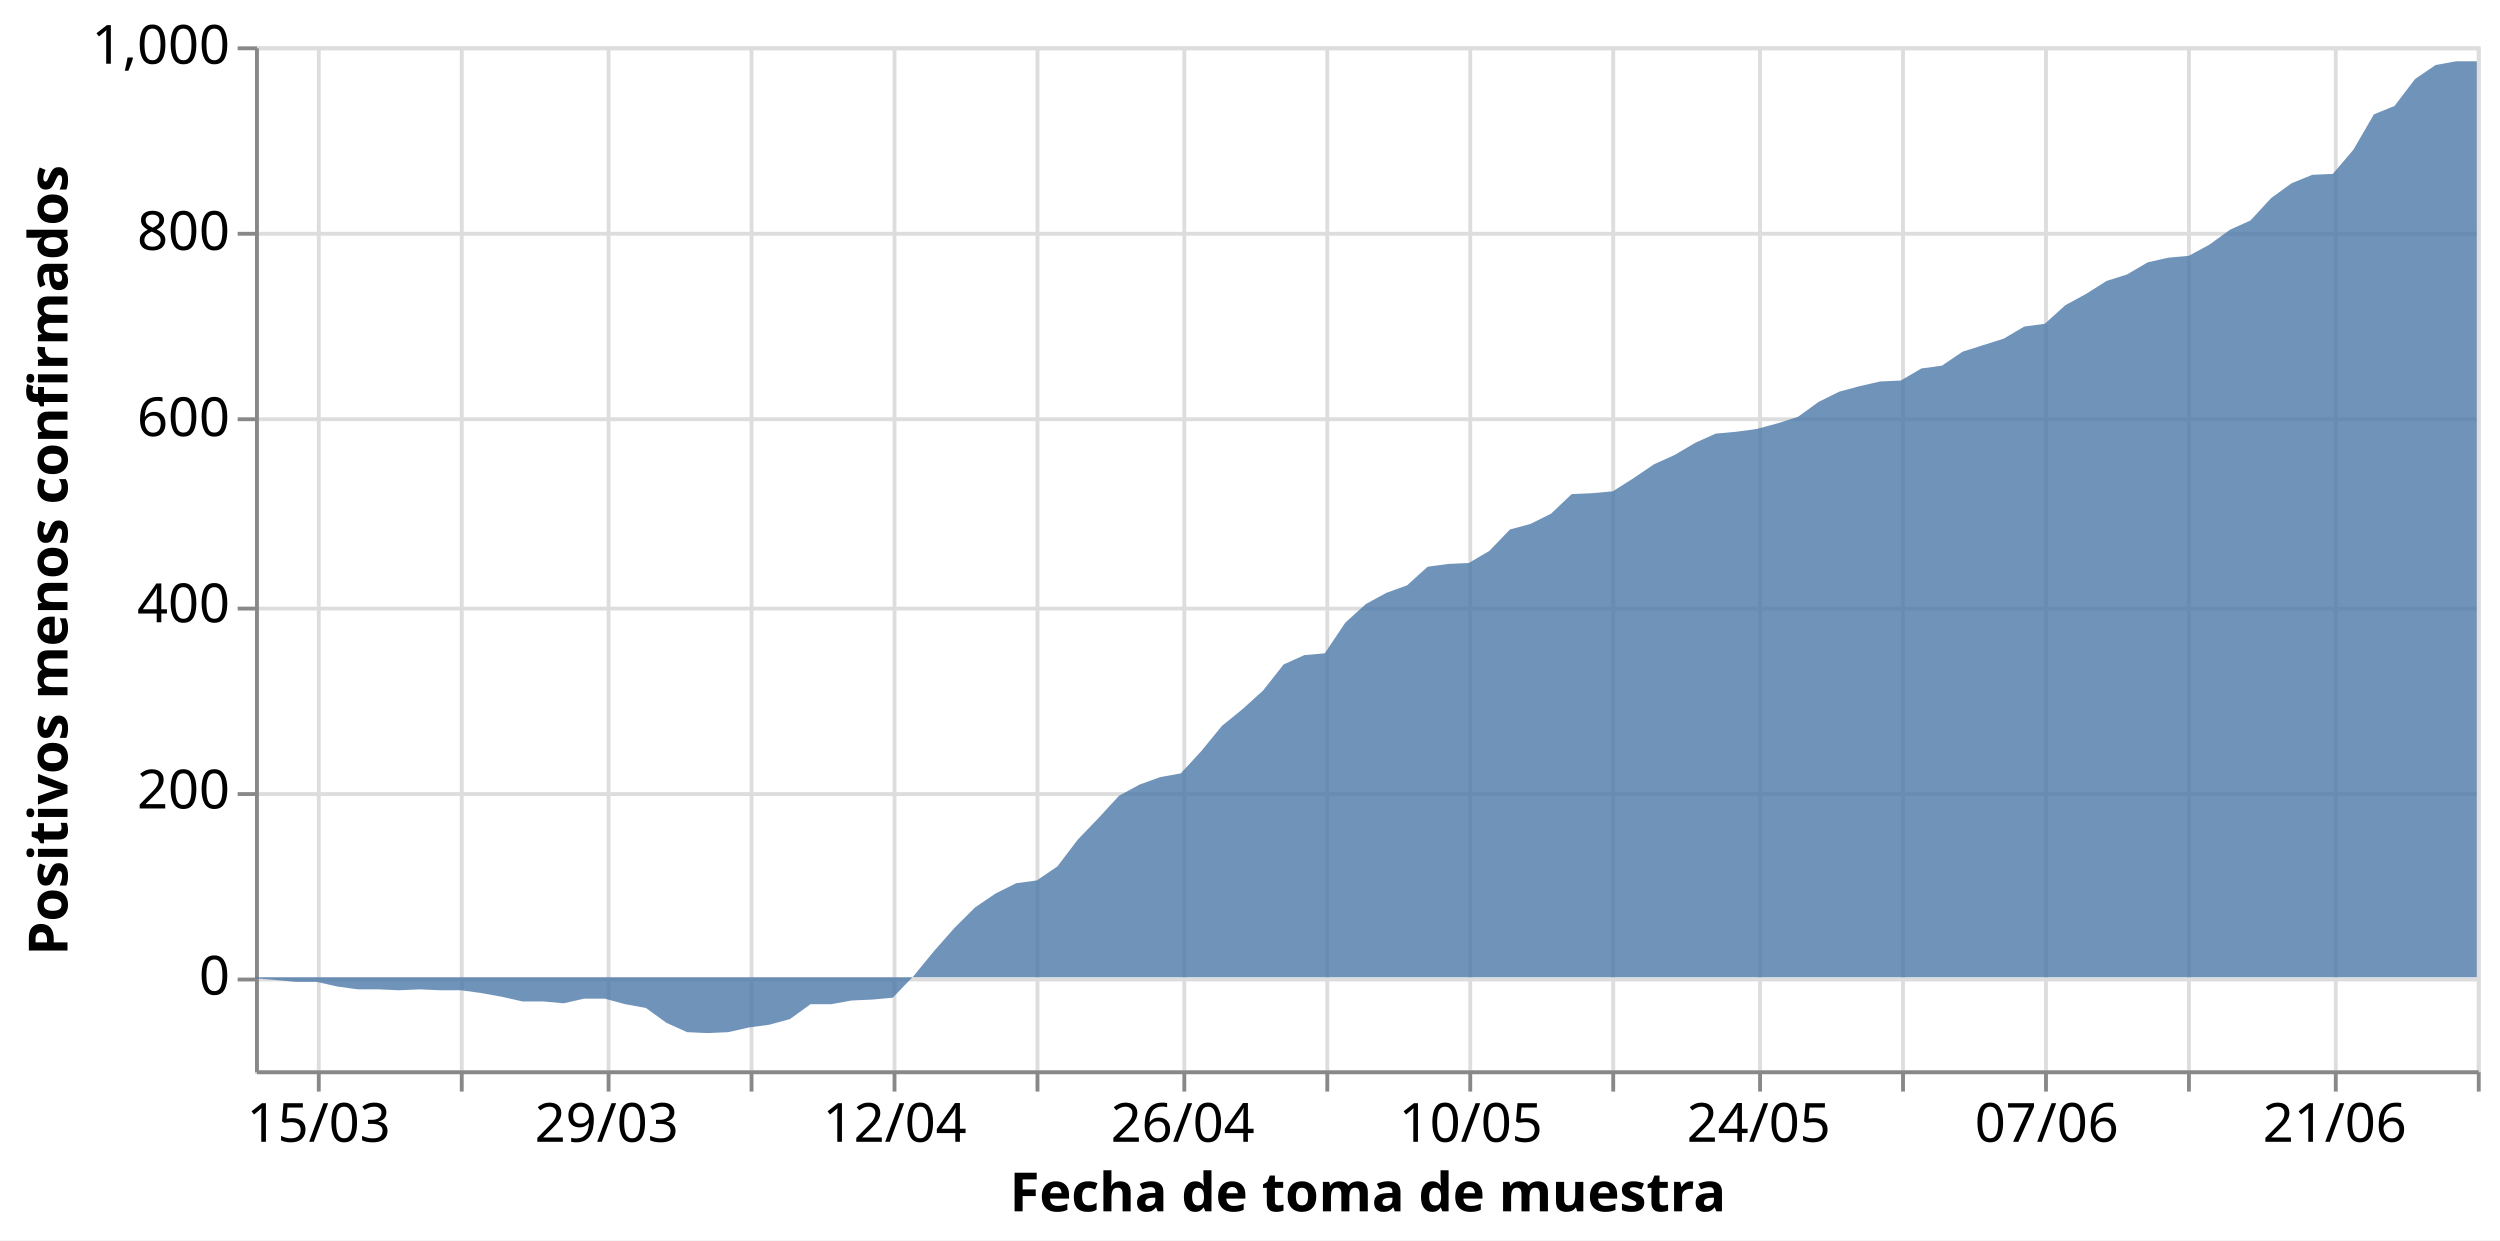
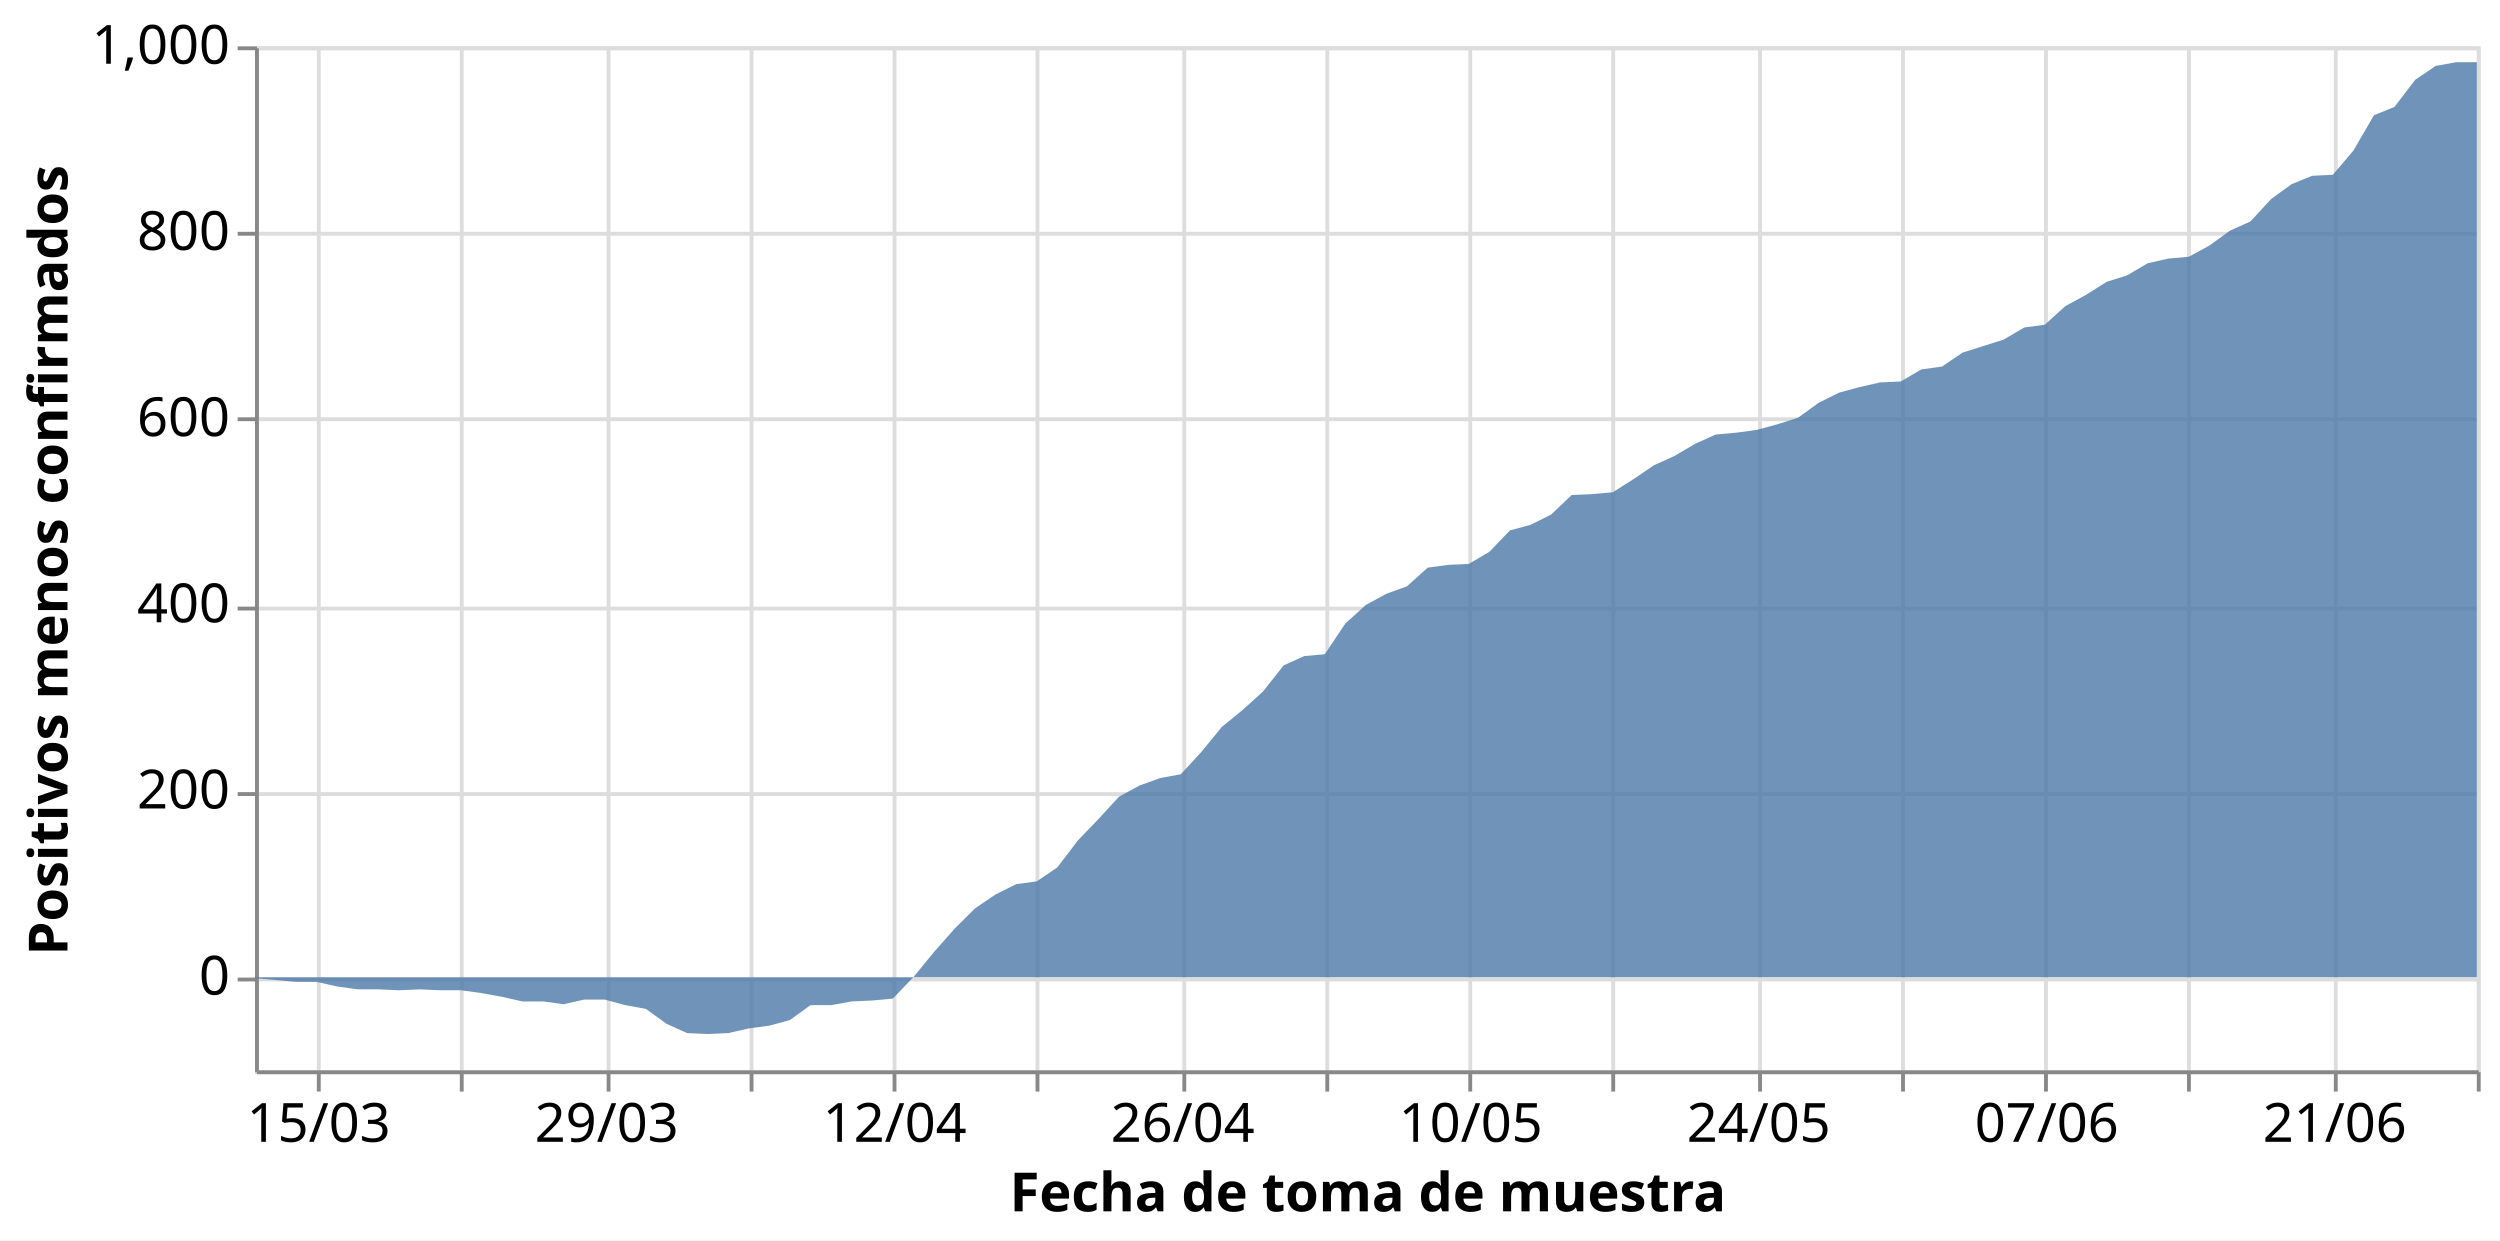
<svg xmlns="http://www.w3.org/2000/svg" class="marks" width="647" height="321" viewBox="0 0 647 321" version="1.1">
  <rect width="647" height="321" style="fill: white;" />
  <g transform="translate(66,12)">
    <g class="mark-group role-frame root">
      <g transform="translate(0,0)">
        <path class="background" d="M0.5,0.5h575v265h-575Z" style="fill: none; stroke: #ddd;" />
        <g>
          <g class="mark-group role-axis">
            <g transform="translate(0.5,265.5)">
              <path class="background" d="M0,0h0v0h0Z" style="pointer-events: none; fill: none;" />
              <g>
                <g class="mark-rule role-axis-grid" style="pointer-events: none;">
                  <line transform="translate(16,-265)" x2="0" y2="265" style="fill: none; stroke: #ddd; stroke-width: 1; opacity: 1;" />
                  <line transform="translate(53,-265)" x2="0" y2="265" style="fill: none; stroke: #ddd; stroke-width: 1; opacity: 1;" />
                  <line transform="translate(91,-265)" x2="0" y2="265" style="fill: none; stroke: #ddd; stroke-width: 1; opacity: 1;" />
                  <line transform="translate(128,-265)" x2="0" y2="265" style="fill: none; stroke: #ddd; stroke-width: 1; opacity: 1;" />
                  <line transform="translate(165,-265)" x2="0" y2="265" style="fill: none; stroke: #ddd; stroke-width: 1; opacity: 1;" />
                  <line transform="translate(202,-265)" x2="0" y2="265" style="fill: none; stroke: #ddd; stroke-width: 1; opacity: 1;" />
                  <line transform="translate(240,-265)" x2="0" y2="265" style="fill: none; stroke: #ddd; stroke-width: 1; opacity: 1;" />
                  <line transform="translate(277,-265)" x2="0" y2="265" style="fill: none; stroke: #ddd; stroke-width: 1; opacity: 1;" />
                  <line transform="translate(314,-265)" x2="0" y2="265" style="fill: none; stroke: #ddd; stroke-width: 1; opacity: 1;" />
                  <line transform="translate(351,-265)" x2="0" y2="265" style="fill: none; stroke: #ddd; stroke-width: 1; opacity: 1;" />
                  <line transform="translate(389,-265)" x2="0" y2="265" style="fill: none; stroke: #ddd; stroke-width: 1; opacity: 1;" />
                  <line transform="translate(426,-265)" x2="0" y2="265" style="fill: none; stroke: #ddd; stroke-width: 1; opacity: 1;" />
                  <line transform="translate(463,-265)" x2="0" y2="265" style="fill: none; stroke: #ddd; stroke-width: 1; opacity: 1;" />
                  <line transform="translate(500,-265)" x2="0" y2="265" style="fill: none; stroke: #ddd; stroke-width: 1; opacity: 1;" />
                  <line transform="translate(538,-265)" x2="0" y2="265" style="fill: none; stroke: #ddd; stroke-width: 1; opacity: 1;" />
                  <line transform="translate(575,-265)" x2="0" y2="265" style="fill: none; stroke: #ddd; stroke-width: 1; opacity: 1;" />
                </g>
              </g>
              <path class="foreground" d="" style="pointer-events: none; display: none; fill: none;" />
            </g>
          </g>
          <g class="mark-group role-axis">
            <g transform="translate(0.5,0.5)">
              <path class="background" d="M0,0h0v0h0Z" style="pointer-events: none; fill: none;" />
              <g>
                <g class="mark-rule role-axis-grid" style="pointer-events: none;">
                  <line transform="translate(0,241)" x2="575" y2="0" style="fill: none; stroke: #ddd; stroke-width: 1; opacity: 1;" />
                  <line transform="translate(0,193)" x2="575" y2="0" style="fill: none; stroke: #ddd; stroke-width: 1; opacity: 1;" />
                  <line transform="translate(0,145)" x2="575" y2="0" style="fill: none; stroke: #ddd; stroke-width: 1; opacity: 1;" />
                  <line transform="translate(0,96)" x2="575" y2="0" style="fill: none; stroke: #ddd; stroke-width: 1; opacity: 1;" />
                  <line transform="translate(0,48)" x2="575" y2="0" style="fill: none; stroke: #ddd; stroke-width: 1; opacity: 1;" />
                  <line transform="translate(0,0)" x2="575" y2="0" style="fill: none; stroke: #ddd; stroke-width: 1; opacity: 1;" />
                </g>
              </g>
              <path class="foreground" d="" style="pointer-events: none; display: none; fill: none;" />
            </g>
          </g>
          <g class="mark-group role-axis">
            <g transform="translate(0.5,265.5)">
              <path class="background" d="M0,0h0v0h0Z" style="pointer-events: none; fill: none;" />
              <g>
                <g class="mark-rule role-axis-tick" style="pointer-events: none;">
                  <line transform="translate(16,0)" x2="0" y2="5" style="fill: none; stroke: #888; stroke-width: 1; opacity: 1;" />
                  <line transform="translate(53,0)" x2="0" y2="5" style="fill: none; stroke: #888; stroke-width: 1; opacity: 1;" />
                  <line transform="translate(91,0)" x2="0" y2="5" style="fill: none; stroke: #888; stroke-width: 1; opacity: 1;" />
                  <line transform="translate(128,0)" x2="0" y2="5" style="fill: none; stroke: #888; stroke-width: 1; opacity: 1;" />
                  <line transform="translate(165,0)" x2="0" y2="5" style="fill: none; stroke: #888; stroke-width: 1; opacity: 1;" />
                  <line transform="translate(202,0)" x2="0" y2="5" style="fill: none; stroke: #888; stroke-width: 1; opacity: 1;" />
                  <line transform="translate(240,0)" x2="0" y2="5" style="fill: none; stroke: #888; stroke-width: 1; opacity: 1;" />
                  <line transform="translate(277,0)" x2="0" y2="5" style="fill: none; stroke: #888; stroke-width: 1; opacity: 1;" />
                  <line transform="translate(314,0)" x2="0" y2="5" style="fill: none; stroke: #888; stroke-width: 1; opacity: 1;" />
                  <line transform="translate(351,0)" x2="0" y2="5" style="fill: none; stroke: #888; stroke-width: 1; opacity: 1;" />
                  <line transform="translate(389,0)" x2="0" y2="5" style="fill: none; stroke: #888; stroke-width: 1; opacity: 1;" />
                  <line transform="translate(426,0)" x2="0" y2="5" style="fill: none; stroke: #888; stroke-width: 1; opacity: 1;" />
                  <line transform="translate(463,0)" x2="0" y2="5" style="fill: none; stroke: #888; stroke-width: 1; opacity: 1;" />
                  <line transform="translate(500,0)" x2="0" y2="5" style="fill: none; stroke: #888; stroke-width: 1; opacity: 1;" />
                  <line transform="translate(538,0)" x2="0" y2="5" style="fill: none; stroke: #888; stroke-width: 1; opacity: 1;" />
                  <line transform="translate(575,0)" x2="0" y2="5" style="fill: none; stroke: #888; stroke-width: 1; opacity: 1;" />
                </g>
                <g class="mark-text role-axis-label" style="pointer-events: none;">
                  <text text-anchor="middle" transform="translate(15.97222,18)" style="font-family: sans-serif; font-size: 14px; fill: #000; opacity: 1;">15/03</text>
                  <text text-anchor="middle" transform="translate(53.24074,18)" style="font-family: sans-serif; font-size: 14px; fill: #000; opacity: 0;">22/03</text>
                  <text text-anchor="middle" transform="translate(90.50926,18)" style="font-family: sans-serif; font-size: 14px; fill: #000; opacity: 1;">29/03</text>
                  <text text-anchor="middle" transform="translate(127.7778,18)" style="font-family: sans-serif; font-size: 14px; fill: #000; opacity: 0;">05/04</text>
                  <text text-anchor="middle" transform="translate(165.0463,18)" style="font-family: sans-serif; font-size: 14px; fill: #000; opacity: 1;">12/04</text>
                  <text text-anchor="middle" transform="translate(202.3148,18)" style="font-family: sans-serif; font-size: 14px; fill: #000; opacity: 0;">19/04</text>
                  <text text-anchor="middle" transform="translate(239.5833,18)" style="font-family: sans-serif; font-size: 14px; fill: #000; opacity: 1;">26/04</text>
                  <text text-anchor="middle" transform="translate(276.8519,18)" style="font-family: sans-serif; font-size: 14px; fill: #000; opacity: 0;">03/05</text>
                  <text text-anchor="middle" transform="translate(314.1204,18)" style="font-family: sans-serif; font-size: 14px; fill: #000; opacity: 1;">10/05</text>
                  <text text-anchor="middle" transform="translate(351.3889,18)" style="font-family: sans-serif; font-size: 14px; fill: #000; opacity: 0;">17/05</text>
                  <text text-anchor="middle" transform="translate(388.6574,18)" style="font-family: sans-serif; font-size: 14px; fill: #000; opacity: 1;">24/05</text>
                  <text text-anchor="middle" transform="translate(425.9259,18)" style="font-family: sans-serif; font-size: 14px; fill: #000; opacity: 0;">31/05</text>
                  <text text-anchor="middle" transform="translate(463.1944,18)" style="font-family: sans-serif; font-size: 14px; fill: #000; opacity: 1;">07/06</text>
                  <text text-anchor="middle" transform="translate(500.463,18)" style="font-family: sans-serif; font-size: 14px; fill: #000; opacity: 0;">14/06</text>
                  <text text-anchor="middle" transform="translate(537.7315,18)" style="font-family: sans-serif; font-size: 14px; fill: #000; opacity: 1;">21/06</text>
                  <text text-anchor="end" transform="translate(575,18)" style="font-family: sans-serif; font-size: 14px; fill: #000; opacity: 0;">28/06</text>
                </g>
                <g class="mark-rule role-axis-domain" style="pointer-events: none;">
                  <line transform="translate(0,0)" x2="575" y2="0" style="fill: none; stroke: #888; stroke-width: 1; opacity: 1;" />
                </g>
                <g class="mark-text role-axis-title" style="pointer-events: none;">
                  <text text-anchor="middle" transform="translate(287.5,36)" style="font-family: sans-serif; font-size: 14px; font-weight: bold; fill: #000; opacity: 1;">Fecha de toma de muestra</text>
                </g>
              </g>
              <path class="foreground" d="" style="pointer-events: none; display: none; fill: none;" />
            </g>
          </g>
          <g class="mark-group role-axis">
            <g transform="translate(0.5,0.5)">
              <path class="background" d="M0,0h0v0h0Z" style="pointer-events: none; fill: none;" />
              <g>
                <g class="mark-rule role-axis-tick" style="pointer-events: none;">
                  <line transform="translate(0,241)" x2="-5" y2="0" style="fill: none; stroke: #888; stroke-width: 1; opacity: 1;" />
                  <line transform="translate(0,193)" x2="-5" y2="0" style="fill: none; stroke: #888; stroke-width: 1; opacity: 1;" />
                  <line transform="translate(0,145)" x2="-5" y2="0" style="fill: none; stroke: #888; stroke-width: 1; opacity: 1;" />
                  <line transform="translate(0,96)" x2="-5" y2="0" style="fill: none; stroke: #888; stroke-width: 1; opacity: 1;" />
                  <line transform="translate(0,48)" x2="-5" y2="0" style="fill: none; stroke: #888; stroke-width: 1; opacity: 1;" />
                  <line transform="translate(0,0)" x2="-5" y2="0" style="fill: none; stroke: #888; stroke-width: 1; opacity: 1;" />
                </g>
                <g class="mark-text role-axis-label" style="pointer-events: none;">
                  <text text-anchor="end" transform="translate(-7,244.9091)" style="font-family: sans-serif; font-size: 14px; fill: #000; opacity: 1;">0</text>
                  <text text-anchor="end" transform="translate(-7,196.7273)" style="font-family: sans-serif; font-size: 14px; fill: #000; opacity: 1;">200</text>
                  <text text-anchor="end" transform="translate(-7,148.5455)" style="font-family: sans-serif; font-size: 14px; fill: #000; opacity: 1;">400</text>
                  <text text-anchor="end" transform="translate(-7,100.3636)" style="font-family: sans-serif; font-size: 14px; fill: #000; opacity: 1;">600</text>
                  <text text-anchor="end" transform="translate(-7,52.18182)" style="font-family: sans-serif; font-size: 14px; fill: #000; opacity: 1;">800</text>
                  <text text-anchor="end" transform="translate(-7,4)" style="font-family: sans-serif; font-size: 14px; fill: #000; opacity: 1;">1,000</text>
                </g>
                <g class="mark-rule role-axis-domain" style="pointer-events: none;">
                  <line transform="translate(0,265)" x2="0" y2="-265" style="fill: none; stroke: #888; stroke-width: 1; opacity: 1;" />
                </g>
                <g class="mark-text role-axis-title" style="pointer-events: none;">
                  <text text-anchor="middle" transform="translate(-46.03418,132.5) rotate(-90) translate(0,-3)" style="font-family: sans-serif; font-size: 14px; font-weight: bold; fill: #000; opacity: 1;">Positivos menos confirmados</text>
                </g>
              </g>
              <path class="foreground" d="" style="pointer-events: none; display: none; fill: none;" />
            </g>
          </g>
          <g class="mark-area role-mark marks">
-             <path d="M0,241.15L5.324,241.632L10.648,242.114L15.972,242.114L21.296,243.318L26.62,244.041L31.944,244.041L37.269,244.282L42.593,244.041L47.917,244.282L53.241,244.282L58.565,245.005L63.889,245.968L69.213,247.173L74.537,247.173L79.861,247.655L85.185,246.45L90.509,246.45L95.833,247.895L101.157,248.859L106.481,252.714L111.806,255.123L117.13,255.364L122.454,255.123L127.778,253.918L133.102,253.195L138.426,251.75L143.75,247.895L149.074,247.895L154.398,246.932L159.722,246.691L165.046,246.209L170.37,240.668L175.694,234.164L181.019,228.141L186.343,222.841L191.667,219.227L196.991,216.577L202.315,215.855L207.639,212.241L212.963,205.255L218.287,199.714L223.611,193.932L228.935,191.041L234.259,189.114L239.583,188.15L244.907,182.368L250.231,175.864L255.556,171.527L260.88,166.709L266.204,159.964L271.528,157.555L276.852,157.073L282.176,149.123L287.5,144.305L292.824,141.414L298.148,139.486L303.472,134.668L308.796,133.945L314.12,133.705L319.444,130.573L324.769,125.032L330.093,123.586L335.417,120.936L340.741,115.877L346.065,115.636L351.389,115.155L356.713,111.782L362.037,108.168L367.361,105.759L372.685,102.627L378.009,100.218L383.333,99.736L388.657,99.014L393.981,97.568L399.306,95.882L404.63,92.027L409.954,89.377L415.278,87.932L420.602,86.727L425.926,86.486L431.25,83.355L436.574,82.632L441.898,79.018L447.222,77.332L452.546,75.645L457.87,72.514L463.194,71.791L468.519,66.973L473.843,64.082L479.167,60.709L484.491,59.023L489.815,55.891L495.139,54.686L500.463,54.205L505.787,51.314L511.111,47.459L516.435,45.05L521.759,39.268L527.083,35.414L532.407,33.245L537.731,33.005L543.056,26.741L548.38,17.586L553.704,15.418L559.028,8.432L564.352,4.818L569.676,3.855L575,3.855L575,240.909L569.676,240.909L564.352,240.909L559.028,240.909L553.704,240.909L548.38,240.909L543.056,240.909L537.731,240.909L532.407,240.909L527.083,240.909L521.759,240.909L516.435,240.909L511.111,240.909L505.787,240.909L500.463,240.909L495.139,240.909L489.815,240.909L484.491,240.909L479.167,240.909L473.843,240.909L468.519,240.909L463.194,240.909L457.87,240.909L452.546,240.909L447.222,240.909L441.898,240.909L436.574,240.909L431.25,240.909L425.926,240.909L420.602,240.909L415.278,240.909L409.954,240.909L404.63,240.909L399.306,240.909L393.981,240.909L388.657,240.909L383.333,240.909L378.009,240.909L372.685,240.909L367.361,240.909L362.037,240.909L356.713,240.909L351.389,240.909L346.065,240.909L340.741,240.909L335.417,240.909L330.093,240.909L324.769,240.909L319.444,240.909L314.12,240.909L308.796,240.909L303.472,240.909L298.148,240.909L292.824,240.909L287.5,240.909L282.176,240.909L276.852,240.909L271.528,240.909L266.204,240.909L260.88,240.909L255.556,240.909L250.231,240.909L244.907,240.909L239.583,240.909L234.259,240.909L228.935,240.909L223.611,240.909L218.287,240.909L212.963,240.909L207.639,240.909L202.315,240.909L196.991,240.909L191.667,240.909L186.343,240.909L181.019,240.909L175.694,240.909L170.37,240.909L165.046,240.909L159.722,240.909L154.398,240.909L149.074,240.909L143.75,240.909L138.426,240.909L133.102,240.909L127.778,240.909L122.454,240.909L117.13,240.909L111.806,240.909L106.481,240.909L101.157,240.909L95.833,240.909L90.509,240.909L85.185,240.909L79.861,240.909L74.537,240.909L69.213,240.909L63.889,240.909L58.565,240.909L53.241,240.909L47.917,240.909L42.593,240.909L37.269,240.909L31.944,240.909L26.62,240.909L21.296,240.909L15.972,240.909L10.648,240.909L5.324,240.909L0,240.909Z" style="fill: #4c78a8; opacity: 0.8;" />
+             <path d="M0,241.15L5.324,241.632L10.648,242.114L15.972,242.114L21.296,243.318L26.62,244.041L31.944,244.041L37.269,244.282L42.593,244.041L47.917,244.282L53.241,244.282L58.565,245.005L63.889,245.968L69.213,247.173L74.537,247.173L79.861,247.895L85.185,246.691L90.509,246.691L95.833,248.136L101.157,249.1L106.481,252.955L111.806,255.364L117.13,255.605L122.454,255.364L127.778,254.159L133.102,253.436L138.426,251.991L143.75,248.136L149.074,248.136L154.398,247.173L159.722,246.932L165.046,246.45L170.37,240.909L175.694,234.405L181.019,228.382L186.343,223.082L191.667,219.468L196.991,216.818L202.315,216.095L207.639,212.482L212.963,205.495L218.287,199.955L223.611,194.173L228.935,191.282L234.259,189.355L239.583,188.391L244.907,182.609L250.231,176.105L255.556,171.768L260.88,166.95L266.204,160.205L271.528,157.795L276.852,157.314L282.176,149.364L287.5,144.545L292.824,141.655L298.148,139.727L303.472,134.909L308.796,134.186L314.12,133.945L319.444,130.814L324.769,125.273L330.093,123.827L335.417,121.177L340.741,116.118L346.065,115.877L351.389,115.395L356.713,112.023L362.037,108.409L367.361,106L372.685,102.868L378.009,100.459L383.333,99.977L388.657,99.255L393.981,97.809L399.306,96.123L404.63,92.268L409.954,89.618L415.278,88.173L420.602,86.968L425.926,86.727L431.25,83.595L436.574,82.873L441.898,79.259L447.222,77.573L452.546,75.886L457.87,72.755L463.194,72.032L468.519,67.214L473.843,64.323L479.167,60.95L484.491,59.264L489.815,56.132L495.139,54.927L500.463,54.445L505.787,51.555L511.111,47.7L516.435,45.291L521.759,39.509L527.083,35.655L532.407,33.486L537.731,33.245L543.056,26.982L548.38,17.827L553.704,15.659L559.028,8.673L564.352,5.059L569.676,4.095L575,4.095L575,240.909L569.676,240.909L564.352,240.909L559.028,240.909L553.704,240.909L548.38,240.909L543.056,240.909L537.731,240.909L532.407,240.909L527.083,240.909L521.759,240.909L516.435,240.909L511.111,240.909L505.787,240.909L500.463,240.909L495.139,240.909L489.815,240.909L484.491,240.909L479.167,240.909L473.843,240.909L468.519,240.909L463.194,240.909L457.87,240.909L452.546,240.909L447.222,240.909L441.898,240.909L436.574,240.909L431.25,240.909L425.926,240.909L420.602,240.909L415.278,240.909L409.954,240.909L404.63,240.909L399.306,240.909L393.981,240.909L388.657,240.909L383.333,240.909L378.009,240.909L372.685,240.909L367.361,240.909L362.037,240.909L356.713,240.909L351.389,240.909L346.065,240.909L340.741,240.909L335.417,240.909L330.093,240.909L324.769,240.909L319.444,240.909L314.12,240.909L308.796,240.909L303.472,240.909L298.148,240.909L292.824,240.909L287.5,240.909L282.176,240.909L276.852,240.909L271.528,240.909L266.204,240.909L260.88,240.909L255.556,240.909L250.231,240.909L244.907,240.909L239.583,240.909L234.259,240.909L228.935,240.909L223.611,240.909L218.287,240.909L212.963,240.909L207.639,240.909L202.315,240.909L196.991,240.909L191.667,240.909L186.343,240.909L181.019,240.909L175.694,240.909L170.37,240.909L165.046,240.909L159.722,240.909L154.398,240.909L149.074,240.909L143.75,240.909L138.426,240.909L133.102,240.909L127.778,240.909L122.454,240.909L117.13,240.909L111.806,240.909L106.481,240.909L101.157,240.909L95.833,240.909L90.509,240.909L85.185,240.909L79.861,240.909L74.537,240.909L69.213,240.909L63.889,240.909L58.565,240.909L53.241,240.909L47.917,240.909L42.593,240.909L37.269,240.909L31.944,240.909L26.62,240.909L21.296,240.909L15.972,240.909L10.648,240.909L5.324,240.909L0,240.909Z" style="fill: #4c78a8; opacity: 0.8;" />
          </g>
        </g>
        <path class="foreground" d="" style="display: none; fill: none;" />
      </g>
    </g>
  </g>
</svg>
